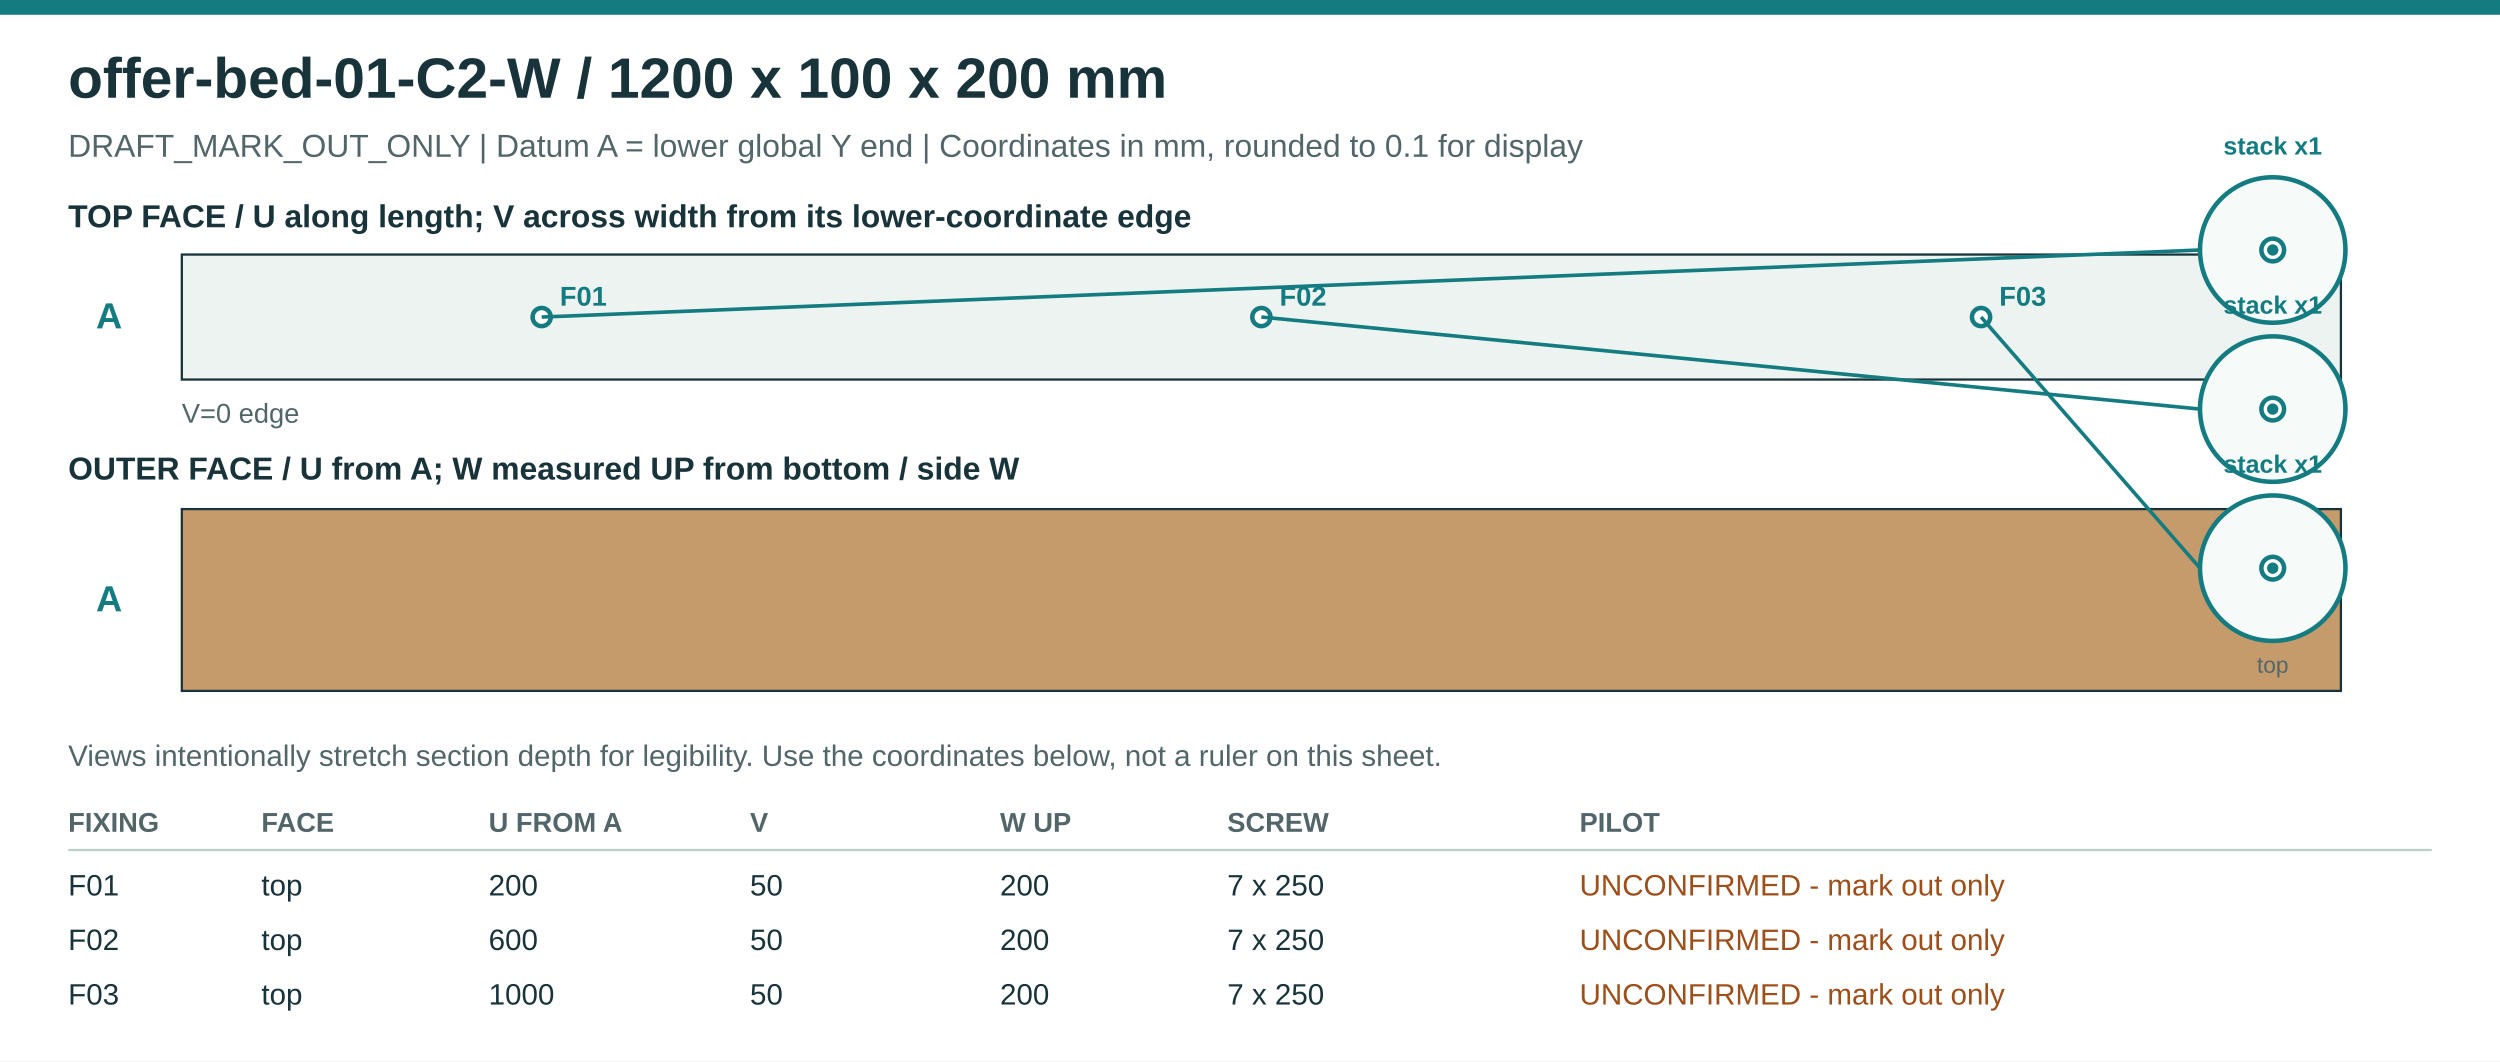
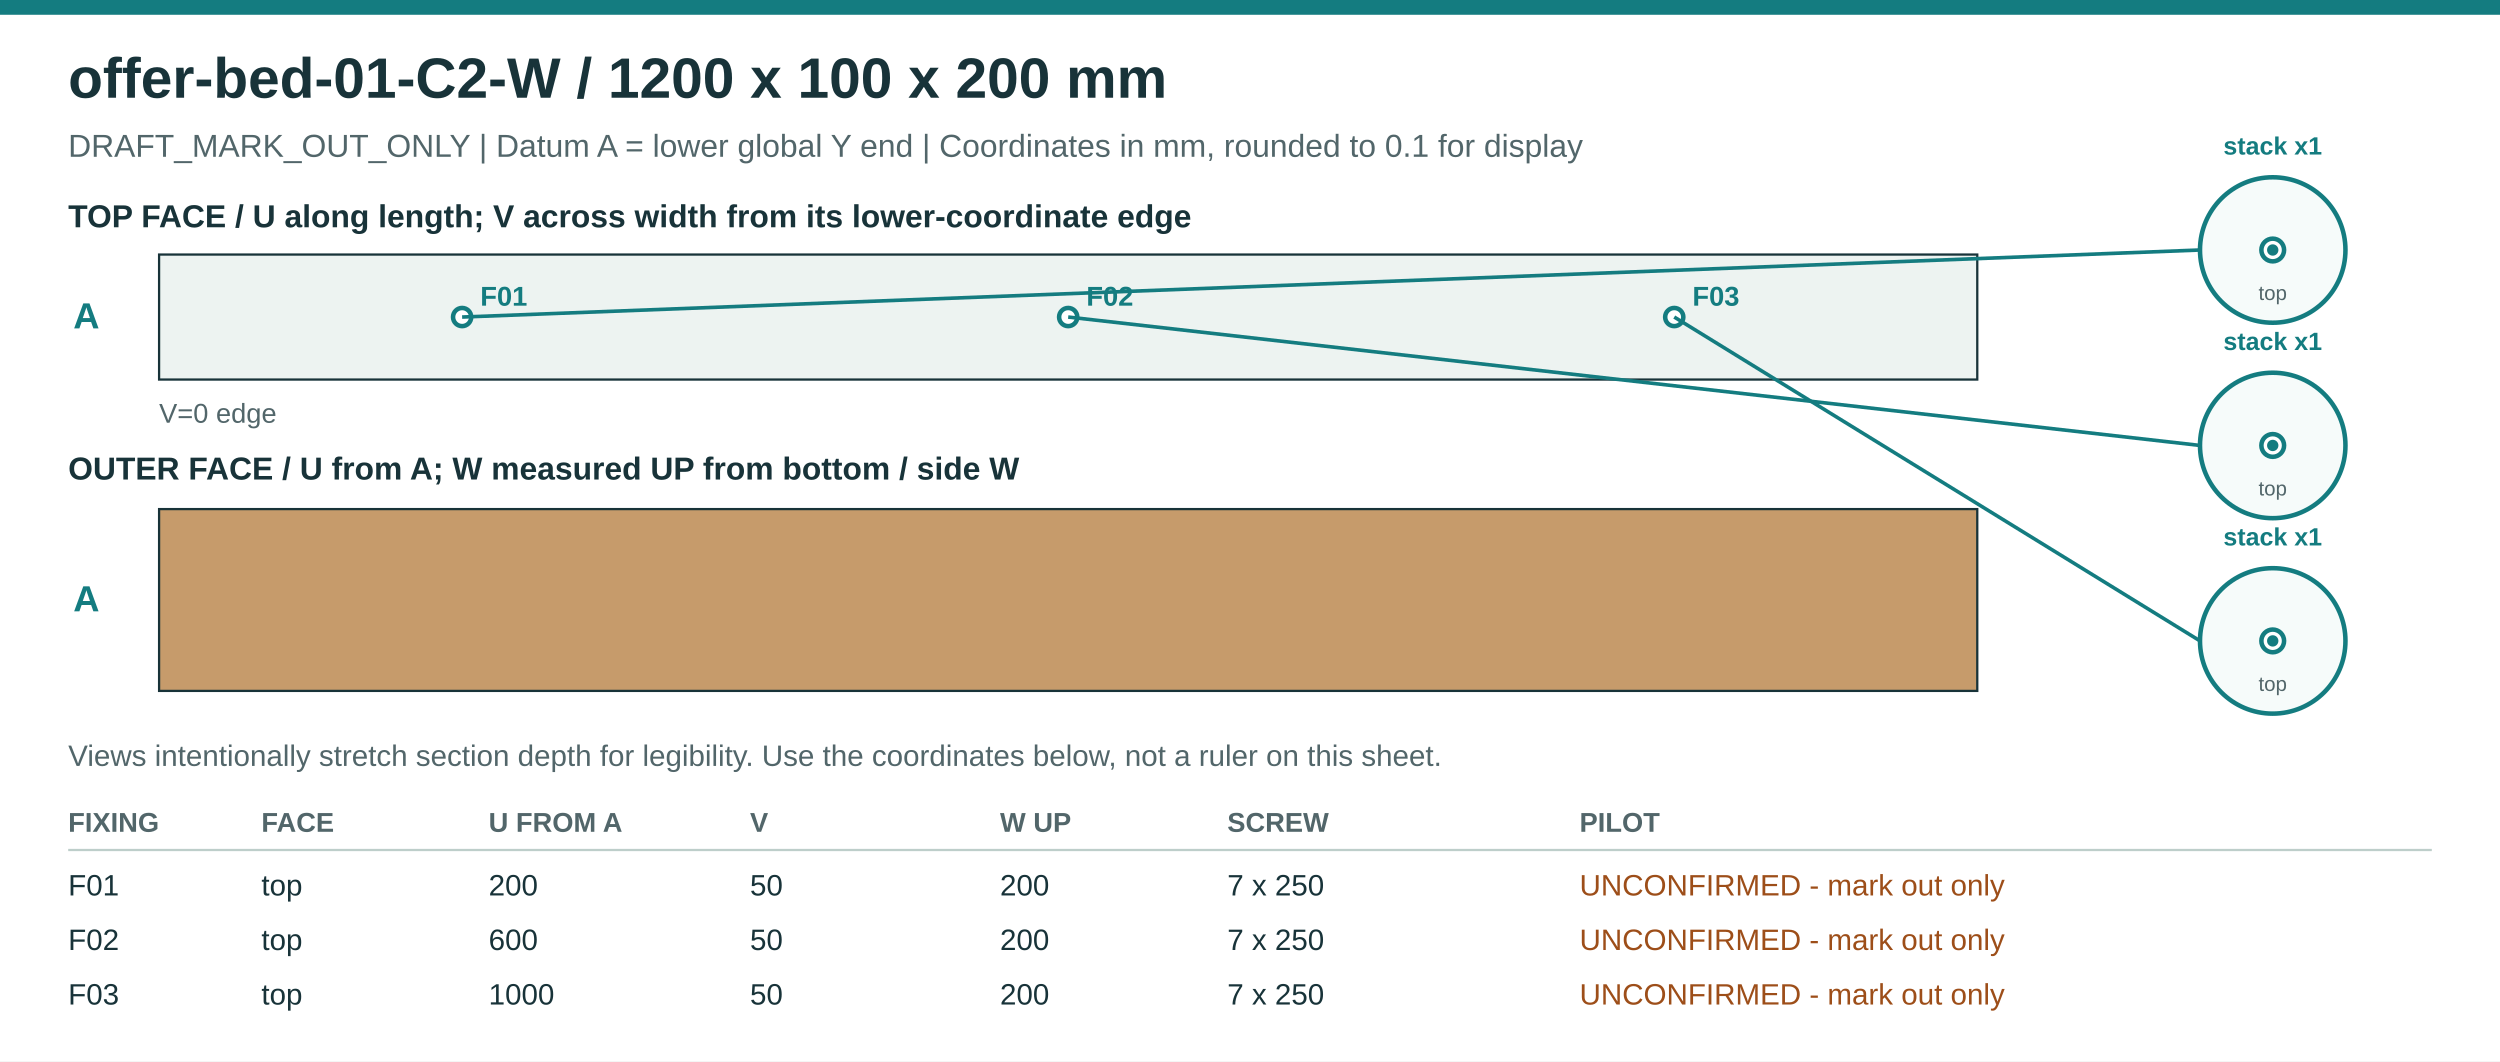
<svg xmlns="http://www.w3.org/2000/svg" width="1100" height="467" viewBox="0 0 1100 467">
  <rect width="100%" height="100%" fill="white" />
  <rect x="0" y="0" width="1100" height="6" fill="#147c80" stroke="#147c80" stroke-width="1" />
  <text x="30" y="43" font-family="Arial,Helvetica,sans-serif" font-size="25" font-weight="700" fill="#183339" text-anchor="start">offer-bed-01-C2-W / 1200 x 100 x 200 mm</text>
  <text x="30" y="69" font-family="Arial,Helvetica,sans-serif" font-size="14" font-weight="400" fill="#52666a" text-anchor="start">DRAFT_MARK_OUT_ONLY  |  Datum A = lower global Y end  |  Coordinates in mm, rounded to 0.1 for display</text>
  <text x="30" y="100" font-family="Arial,Helvetica,sans-serif" font-size="14" font-weight="700" fill="#183339" text-anchor="start">TOP FACE / U along length; V across width from its lower-coordinate edge</text>
-   <rect x="80" y="112" width="950" height="55" fill="#edf3f1" stroke="#183339" stroke-width="1" />
-   <text x="48" y="144.5" font-family="Arial,Helvetica,sans-serif" font-size="16" font-weight="700" fill="#147c80" text-anchor="middle">A</text>
-   <text x="80" y="186" font-family="Arial,Helvetica,sans-serif" font-size="12" font-weight="400" fill="#52666a" text-anchor="start">V=0 edge</text>
+   <rect x="70" y="112" width="800" height="55" fill="#edf3f1" stroke="#183339" stroke-width="1" />
+   <text x="38" y="144.5" font-family="Arial,Helvetica,sans-serif" font-size="16" font-weight="700" fill="#147c80" text-anchor="middle">A</text>
+   <text x="70" y="186" font-family="Arial,Helvetica,sans-serif" font-size="12" font-weight="400" fill="#52666a" text-anchor="start">V=0 edge</text>
  <text x="30" y="211" font-family="Arial,Helvetica,sans-serif" font-size="14" font-weight="700" fill="#183339" text-anchor="start">OUTER FACE / U from A; W measured UP from bottom / side W</text>
-   <rect x="80" y="224" width="950" height="80" fill="#c69b6b" stroke="#183339" stroke-width="1" />
-   <text x="48" y="269.0" font-family="Arial,Helvetica,sans-serif" font-size="16" font-weight="700" fill="#147c80" text-anchor="middle">A</text>
-   <circle cx="238.333" cy="139.5" r="4" fill="white" stroke="#147c80" stroke-width="2" />
-   <text x="246.333" y="134.5" font-family="Arial,Helvetica,sans-serif" font-size="12" font-weight="700" fill="#147c80" text-anchor="start">F01</text>
-   <circle cx="555.0" cy="139.5" r="4" fill="white" stroke="#147c80" stroke-width="2" />
-   <text x="563.0" y="134.5" font-family="Arial,Helvetica,sans-serif" font-size="12" font-weight="700" fill="#147c80" text-anchor="start">F02</text>
-   <circle cx="871.667" cy="139.5" r="4" fill="white" stroke="#147c80" stroke-width="2" />
-   <text x="879.667" y="134.5" font-family="Arial,Helvetica,sans-serif" font-size="12" font-weight="700" fill="#147c80" text-anchor="start">F03</text>
-   <line x1="238.333" y1="139.5" x2="968" y2="110" stroke="#147c80" stroke-width="1.6" />
+   <rect x="70" y="224" width="800" height="80" fill="#c69b6b" stroke="#183339" stroke-width="1" />
+   <text x="38" y="269.0" font-family="Arial,Helvetica,sans-serif" font-size="16" font-weight="700" fill="#147c80" text-anchor="middle">A</text>
+   <circle cx="203.333" cy="139.5" r="4" fill="white" stroke="#147c80" stroke-width="2" />
+   <text x="211.333" y="134.5" font-family="Arial,Helvetica,sans-serif" font-size="12" font-weight="700" fill="#147c80" text-anchor="start">F01</text>
+   <circle cx="470.0" cy="139.5" r="4" fill="white" stroke="#147c80" stroke-width="2" />
+   <text x="478.0" y="134.5" font-family="Arial,Helvetica,sans-serif" font-size="12" font-weight="700" fill="#147c80" text-anchor="start">F02</text>
+   <circle cx="736.667" cy="139.5" r="4" fill="white" stroke="#147c80" stroke-width="2" />
+   <text x="744.667" y="134.5" font-family="Arial,Helvetica,sans-serif" font-size="12" font-weight="700" fill="#147c80" text-anchor="start">F03</text>
+   <line x1="203.333" y1="139.5" x2="968" y2="110" stroke="#147c80" stroke-width="1.6" />
  <circle cx="1000" cy="110" r="32" fill="#f6fbfa" stroke="#147c80" stroke-width="2" />
  <circle cx="1000" cy="110" r="5" fill="white" stroke="#147c80" stroke-width="2" />
  <text x="1000" y="68" font-family="Arial,Helvetica,sans-serif" font-size="11" font-weight="700" fill="#147c80" text-anchor="middle">stack x1</text>
-   <text x="1000" y="156" font-family="Arial,Helvetica,sans-serif" font-size="10" font-weight="400" fill="#52666a" text-anchor="middle">top</text>
+   <text x="1000" y="132" font-family="Arial,Helvetica,sans-serif" font-size="9" font-weight="400" fill="#52666a" text-anchor="middle">top</text>
  <line x1="1000" y1="110" x2="1000" y2="110" stroke="#147c80" stroke-width="1.8" />
  <circle cx="1000" cy="110" r="2" fill="#147c80" stroke="#147c80" stroke-width="1" />
-   <line x1="555.0" y1="139.5" x2="968" y2="180" stroke="#147c80" stroke-width="1.6" />
-   <circle cx="1000" cy="180" r="32" fill="#f6fbfa" stroke="#147c80" stroke-width="2" />
-   <circle cx="1000" cy="180" r="5" fill="white" stroke="#147c80" stroke-width="2" />
-   <text x="1000" y="138" font-family="Arial,Helvetica,sans-serif" font-size="11" font-weight="700" fill="#147c80" text-anchor="middle">stack x1</text>
-   <text x="1000" y="226" font-family="Arial,Helvetica,sans-serif" font-size="10" font-weight="400" fill="#52666a" text-anchor="middle">top</text>
-   <line x1="1000" y1="180" x2="1000" y2="180" stroke="#147c80" stroke-width="1.8" />
-   <circle cx="1000" cy="180" r="2" fill="#147c80" stroke="#147c80" stroke-width="1" />
-   <line x1="871.667" y1="139.5" x2="968" y2="250" stroke="#147c80" stroke-width="1.6" />
-   <circle cx="1000" cy="250" r="32" fill="#f6fbfa" stroke="#147c80" stroke-width="2" />
-   <circle cx="1000" cy="250" r="5" fill="white" stroke="#147c80" stroke-width="2" />
-   <text x="1000" y="208" font-family="Arial,Helvetica,sans-serif" font-size="11" font-weight="700" fill="#147c80" text-anchor="middle">stack x1</text>
-   <text x="1000" y="296" font-family="Arial,Helvetica,sans-serif" font-size="10" font-weight="400" fill="#52666a" text-anchor="middle">top</text>
-   <line x1="1000" y1="250" x2="1000" y2="250" stroke="#147c80" stroke-width="1.8" />
-   <circle cx="1000" cy="250" r="2" fill="#147c80" stroke="#147c80" stroke-width="1" />
+   <line x1="470.0" y1="139.5" x2="968" y2="196" stroke="#147c80" stroke-width="1.6" />
+   <circle cx="1000" cy="196" r="32" fill="#f6fbfa" stroke="#147c80" stroke-width="2" />
+   <circle cx="1000" cy="196" r="5" fill="white" stroke="#147c80" stroke-width="2" />
+   <text x="1000" y="154" font-family="Arial,Helvetica,sans-serif" font-size="11" font-weight="700" fill="#147c80" text-anchor="middle">stack x1</text>
+   <text x="1000" y="218" font-family="Arial,Helvetica,sans-serif" font-size="9" font-weight="400" fill="#52666a" text-anchor="middle">top</text>
+   <line x1="1000" y1="196" x2="1000" y2="196" stroke="#147c80" stroke-width="1.8" />
+   <circle cx="1000" cy="196" r="2" fill="#147c80" stroke="#147c80" stroke-width="1" />
+   <line x1="736.667" y1="139.5" x2="968" y2="282" stroke="#147c80" stroke-width="1.6" />
+   <circle cx="1000" cy="282" r="32" fill="#f6fbfa" stroke="#147c80" stroke-width="2" />
+   <circle cx="1000" cy="282" r="5" fill="white" stroke="#147c80" stroke-width="2" />
+   <text x="1000" y="240" font-family="Arial,Helvetica,sans-serif" font-size="11" font-weight="700" fill="#147c80" text-anchor="middle">stack x1</text>
+   <text x="1000" y="304" font-family="Arial,Helvetica,sans-serif" font-size="9" font-weight="400" fill="#52666a" text-anchor="middle">top</text>
+   <line x1="1000" y1="282" x2="1000" y2="282" stroke="#147c80" stroke-width="1.8" />
+   <circle cx="1000" cy="282" r="2" fill="#147c80" stroke="#147c80" stroke-width="1" />
  <text x="30" y="337" font-family="Arial,Helvetica,sans-serif" font-size="13" font-weight="400" fill="#52666a" text-anchor="start">Views intentionally stretch section depth for legibility. Use the coordinates below, not a ruler on this sheet.</text>
  <text x="30" y="366" font-family="Arial,Helvetica,sans-serif" font-size="12" font-weight="700" fill="#52666a" text-anchor="start">FIXING</text>
  <text x="115" y="366" font-family="Arial,Helvetica,sans-serif" font-size="12" font-weight="700" fill="#52666a" text-anchor="start">FACE</text>
  <text x="215" y="366" font-family="Arial,Helvetica,sans-serif" font-size="12" font-weight="700" fill="#52666a" text-anchor="start">U FROM A</text>
  <text x="330" y="366" font-family="Arial,Helvetica,sans-serif" font-size="12" font-weight="700" fill="#52666a" text-anchor="start">V</text>
  <text x="440" y="366" font-family="Arial,Helvetica,sans-serif" font-size="12" font-weight="700" fill="#52666a" text-anchor="start">W UP</text>
  <text x="540" y="366" font-family="Arial,Helvetica,sans-serif" font-size="12" font-weight="700" fill="#52666a" text-anchor="start">SCREW</text>
  <text x="695" y="366" font-family="Arial,Helvetica,sans-serif" font-size="12" font-weight="700" fill="#52666a" text-anchor="start">PILOT</text>
  <line x1="30" y1="374" x2="1070" y2="374" stroke="#bdceca" stroke-width="1" />
  <text x="30" y="394" font-family="Arial,Helvetica,sans-serif" font-size="13" font-weight="400" fill="#183339" text-anchor="start">F01</text>
  <text x="115" y="394" font-family="Arial,Helvetica,sans-serif" font-size="13" font-weight="400" fill="#183339" text-anchor="start">top</text>
  <text x="215" y="394" font-family="Arial,Helvetica,sans-serif" font-size="13" font-weight="400" fill="#183339" text-anchor="start">200</text>
  <text x="330" y="394" font-family="Arial,Helvetica,sans-serif" font-size="13" font-weight="400" fill="#183339" text-anchor="start">50</text>
  <text x="440" y="394" font-family="Arial,Helvetica,sans-serif" font-size="13" font-weight="400" fill="#183339" text-anchor="start">200</text>
  <text x="540" y="394" font-family="Arial,Helvetica,sans-serif" font-size="13" font-weight="400" fill="#183339" text-anchor="start">7 x 250</text>
  <text x="695" y="394" font-family="Arial,Helvetica,sans-serif" font-size="13" font-weight="400" fill="#9d4e19" text-anchor="start">UNCONFIRMED - mark out only</text>
  <text x="30" y="418" font-family="Arial,Helvetica,sans-serif" font-size="13" font-weight="400" fill="#183339" text-anchor="start">F02</text>
  <text x="115" y="418" font-family="Arial,Helvetica,sans-serif" font-size="13" font-weight="400" fill="#183339" text-anchor="start">top</text>
  <text x="215" y="418" font-family="Arial,Helvetica,sans-serif" font-size="13" font-weight="400" fill="#183339" text-anchor="start">600</text>
  <text x="330" y="418" font-family="Arial,Helvetica,sans-serif" font-size="13" font-weight="400" fill="#183339" text-anchor="start">50</text>
  <text x="440" y="418" font-family="Arial,Helvetica,sans-serif" font-size="13" font-weight="400" fill="#183339" text-anchor="start">200</text>
  <text x="540" y="418" font-family="Arial,Helvetica,sans-serif" font-size="13" font-weight="400" fill="#183339" text-anchor="start">7 x 250</text>
  <text x="695" y="418" font-family="Arial,Helvetica,sans-serif" font-size="13" font-weight="400" fill="#9d4e19" text-anchor="start">UNCONFIRMED - mark out only</text>
  <text x="30" y="442" font-family="Arial,Helvetica,sans-serif" font-size="13" font-weight="400" fill="#183339" text-anchor="start">F03</text>
  <text x="115" y="442" font-family="Arial,Helvetica,sans-serif" font-size="13" font-weight="400" fill="#183339" text-anchor="start">top</text>
  <text x="215" y="442" font-family="Arial,Helvetica,sans-serif" font-size="13" font-weight="400" fill="#183339" text-anchor="start">1000</text>
  <text x="330" y="442" font-family="Arial,Helvetica,sans-serif" font-size="13" font-weight="400" fill="#183339" text-anchor="start">50</text>
  <text x="440" y="442" font-family="Arial,Helvetica,sans-serif" font-size="13" font-weight="400" fill="#183339" text-anchor="start">200</text>
  <text x="540" y="442" font-family="Arial,Helvetica,sans-serif" font-size="13" font-weight="400" fill="#183339" text-anchor="start">7 x 250</text>
  <text x="695" y="442" font-family="Arial,Helvetica,sans-serif" font-size="13" font-weight="400" fill="#9d4e19" text-anchor="start">UNCONFIRMED - mark out only</text>
</svg>
